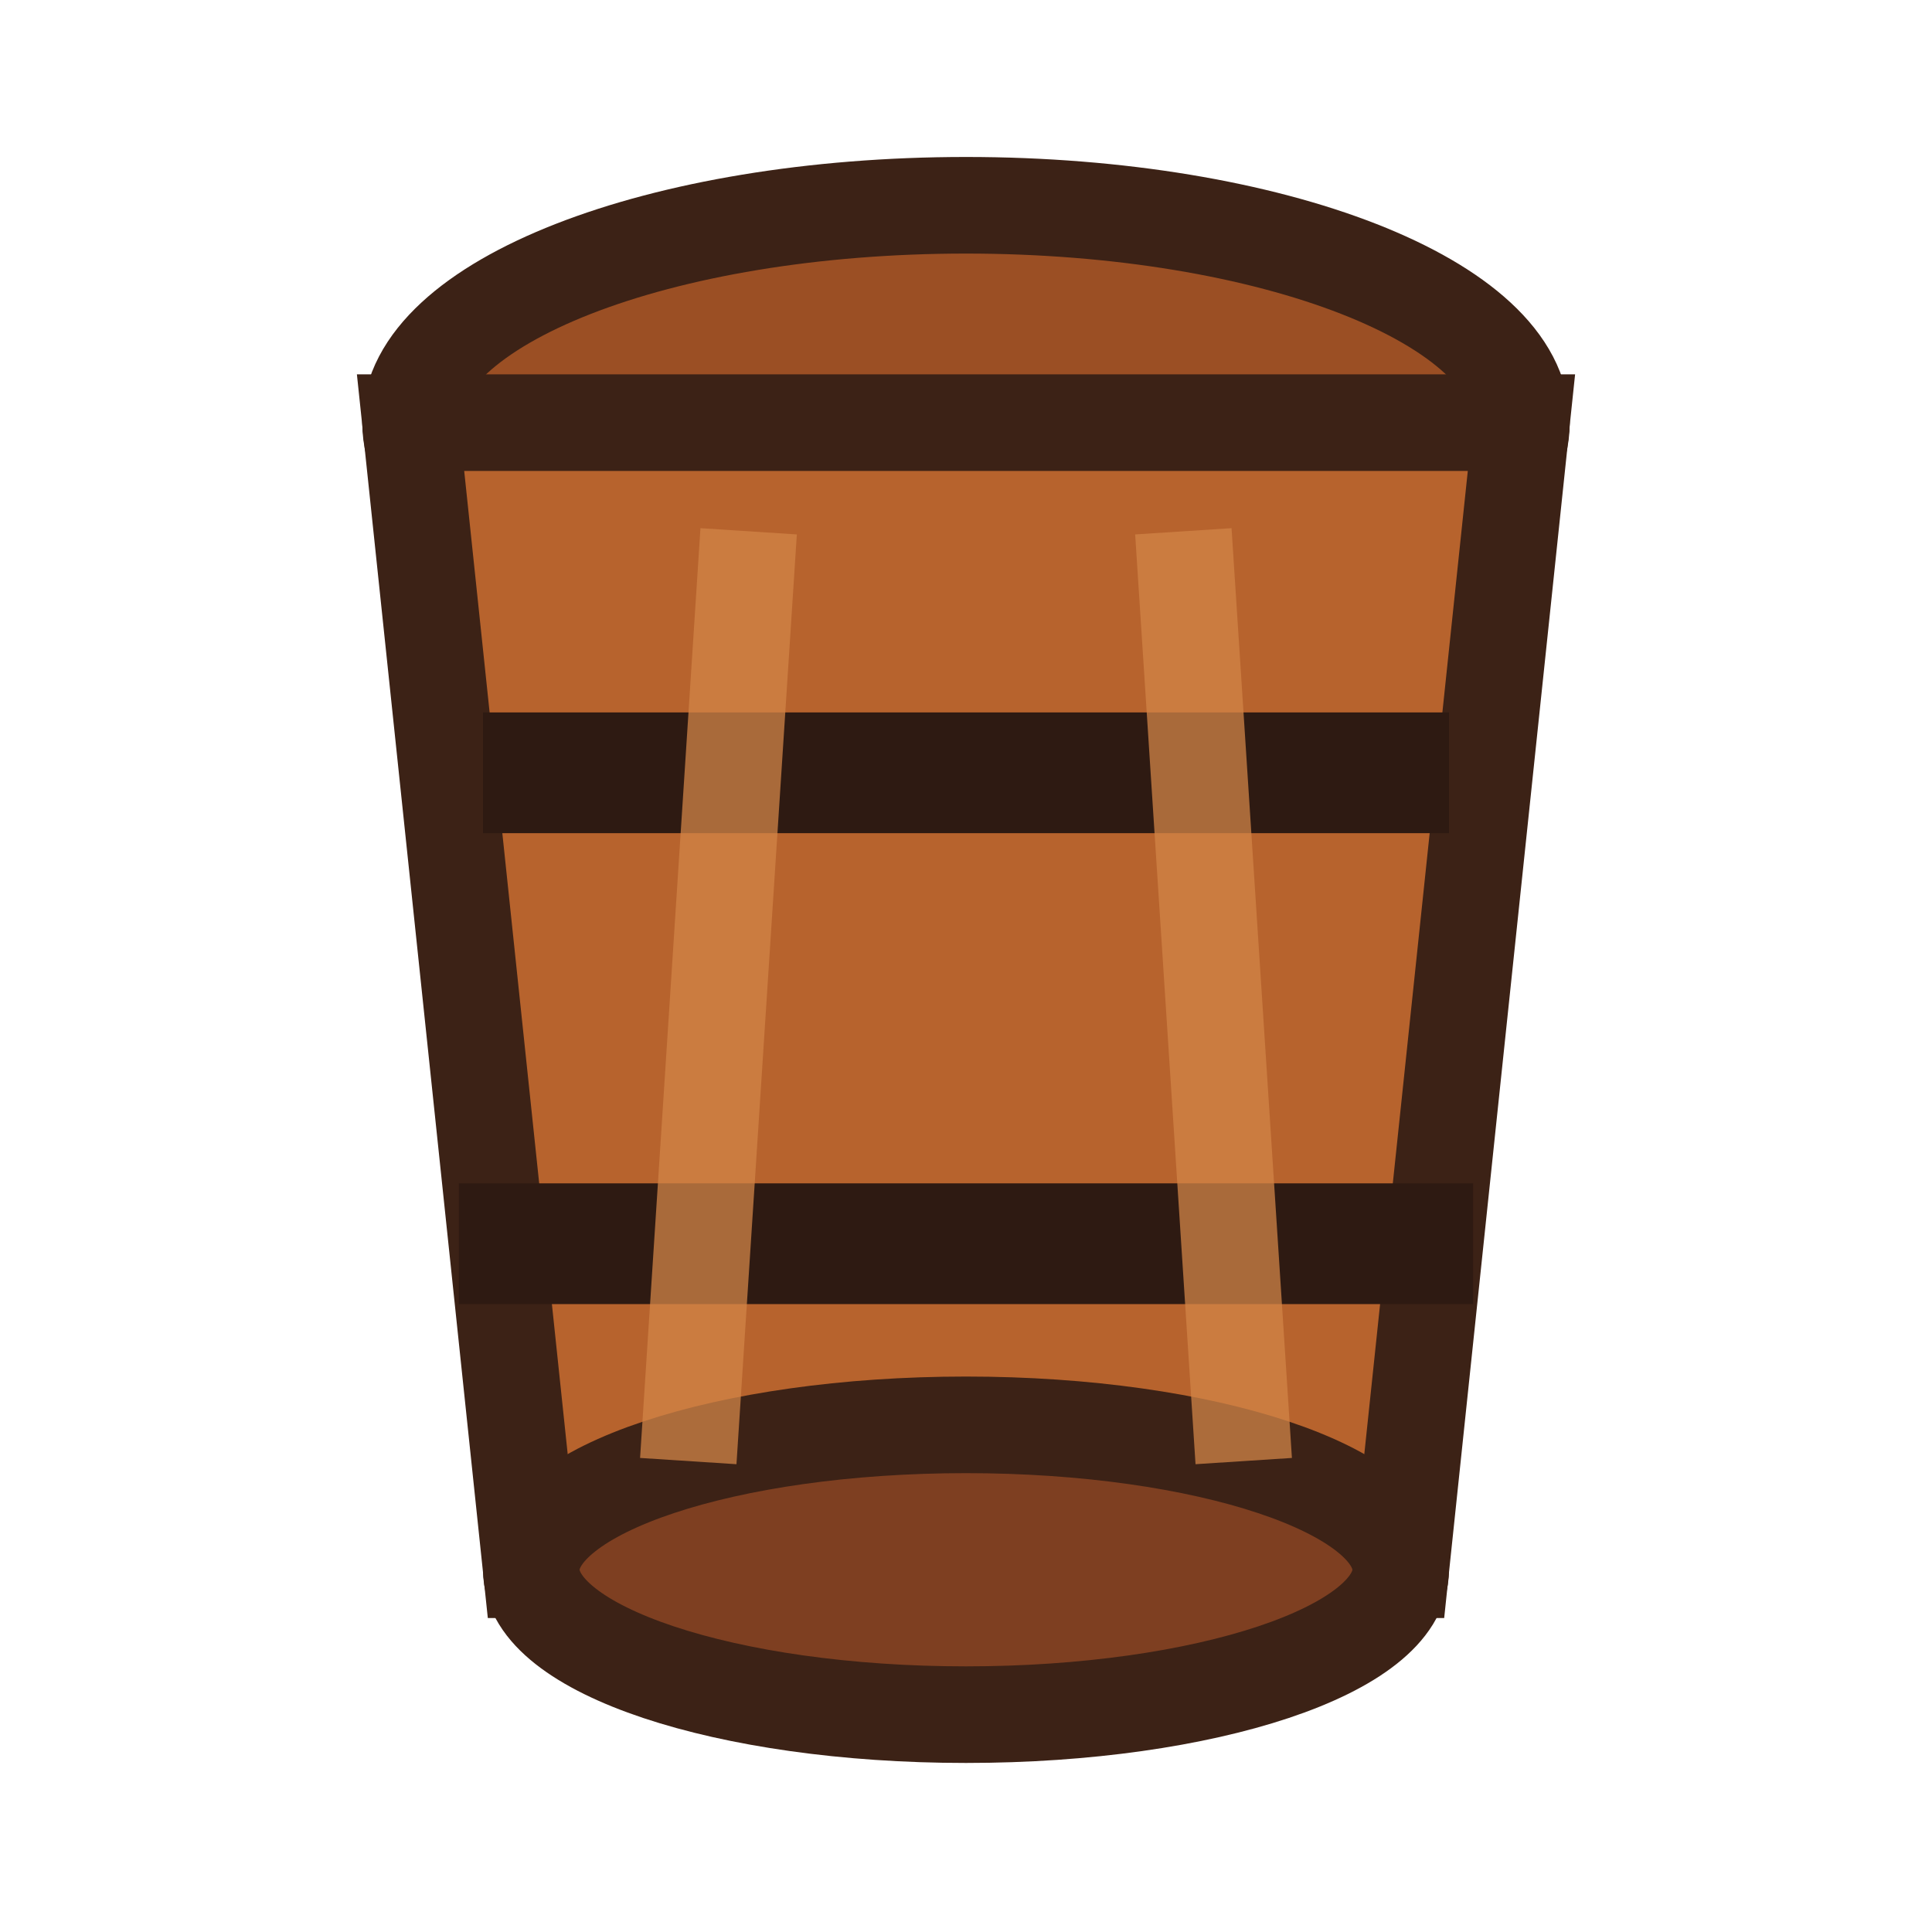
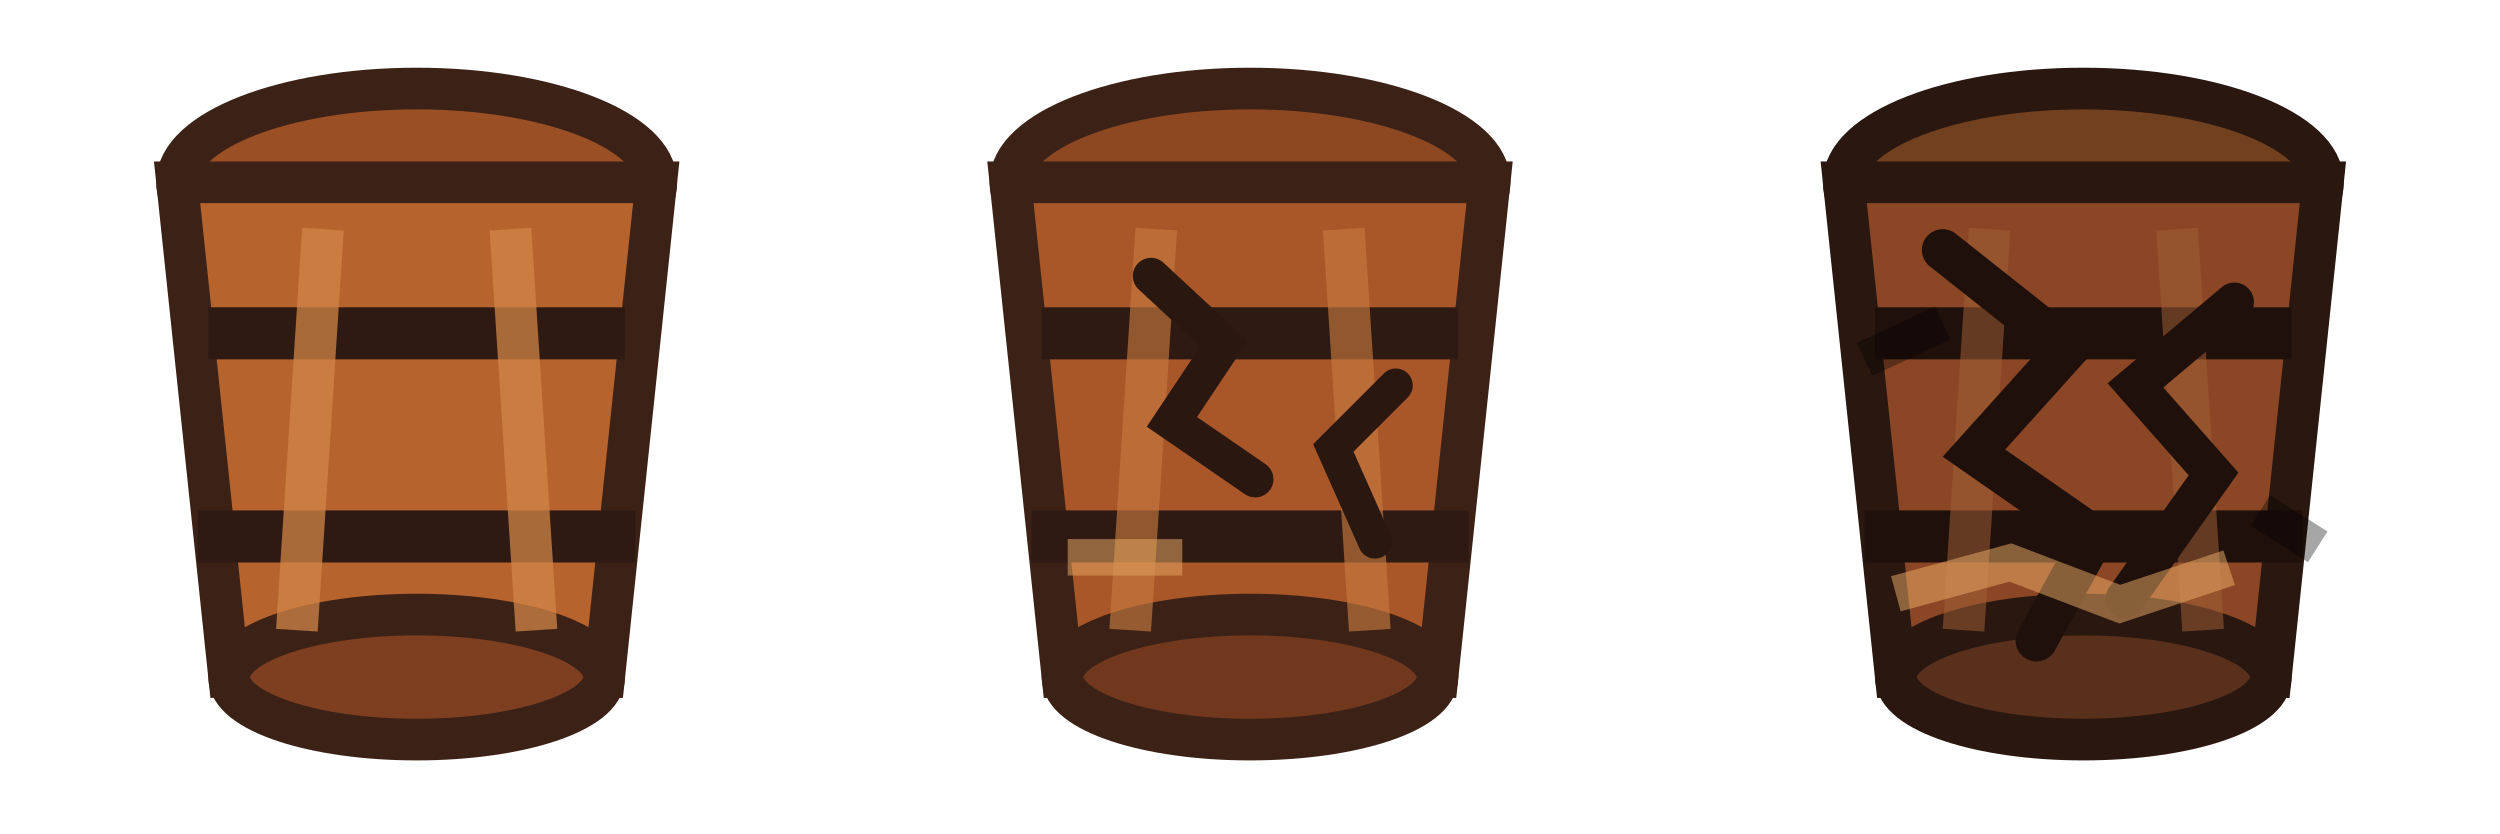
- <svg xmlns="http://www.w3.org/2000/svg" width="16" height="16" viewBox="0 0 16 16">
-   <rect width="16" height="16" fill="none" />
-   <ellipse cx="8" cy="3.5" rx="4.6" ry="1.8" fill="#9b4f24" stroke="#3c2216" stroke-width="0.8" />
-   <path d="M3.4 3.5h9.2l-1 9.5H4.4z" fill="#b7632d" stroke="#3c2216" stroke-width="0.8" />
-   <ellipse cx="8" cy="13" rx="3.6" ry="1.2" fill="#7e3f21" stroke="#3c2216" stroke-width="0.8" />
-   <path d="M4 6.4h8M3.8 10.3h8.4" stroke="#2e1a12" stroke-width="1" />
-   <path d="M6.2 4.4l-.5 7.7M9.8 4.4l.5 7.7" stroke="#d18447" stroke-width="0.8" opacity="0.75" />
+ <svg xmlns="http://www.w3.org/2000/svg" width="48" height="16" viewBox="0 0 48 16">
+   <rect width="48" height="16" fill="none" />
+   <g id="perfect">
+     <ellipse cx="8" cy="3.5" rx="4.6" ry="1.8" fill="#9b4f24" stroke="#3c2216" stroke-width="0.8" />
+     <path d="M3.4 3.5h9.2l-1 9.5H4.4z" fill="#b7632d" stroke="#3c2216" stroke-width="0.8" />
+     <ellipse cx="8" cy="13" rx="3.6" ry="1.2" fill="#7e3f21" stroke="#3c2216" stroke-width="0.8" />
+     <path d="M4 6.4h8M3.8 10.3h8.4" stroke="#2e1a12" stroke-width="1" />
+     <path d="M6.2 4.4l-.5 7.7M9.8 4.4l.5 7.7" stroke="#d18447" stroke-width="0.8" opacity="0.75" />
+   </g>
+   <g id="touched" transform="translate(16 0)">
+     <ellipse cx="8" cy="3.5" rx="4.6" ry="1.8" fill="#8d4721" stroke="#3c2216" stroke-width="0.8" />
+     <path d="M3.4 3.5h9.2l-1 9.5H4.4z" fill="#a95729" stroke="#3c2216" stroke-width="0.8" />
+     <ellipse cx="8" cy="13" rx="3.6" ry="1.2" fill="#71381e" stroke="#3c2216" stroke-width="0.8" />
+     <path d="M4 6.4h8M3.8 10.3h8.4" stroke="#2e1a12" stroke-width="1" />
+     <path d="M6.2 4.4l-.5 7.7M9.8 4.4l.5 7.7" stroke="#c6793f" stroke-width="0.8" opacity="0.65" />
+     <path d="M6.1 5.3l1.4 1.3-1 1.5 1.6 1.1" fill="none" stroke="#2a1710" stroke-width="0.7" stroke-linecap="round" />
+     <path d="M10.8 7.4l-1.2 1.2.8 1.8" fill="none" stroke="#2a1710" stroke-width="0.65" stroke-linecap="round" />
+     <path d="M4.5 10.7h2.2" stroke="#e2a260" stroke-width="0.7" opacity="0.55" />
+   </g>
+   <g id="near-broken" transform="translate(32 0)">
+     <ellipse cx="8" cy="3.5" rx="4.6" ry="1.8" fill="#71401f" stroke="#2a1710" stroke-width="0.8" />
+     <path d="M3.4 3.5h9.2l-1 9.5H4.4z" fill="#8b4625" stroke="#2a1710" stroke-width="0.8" />
+     <ellipse cx="8" cy="13" rx="3.6" ry="1.2" fill="#59301b" stroke="#2a1710" stroke-width="0.8" />
+     <path d="M4 6.4h8M3.8 10.3h8.4" stroke="#20100b" stroke-width="1" />
+     <path d="M6.2 4.4l-.5 7.7M9.8 4.4l.5 7.7" stroke="#9c5c34" stroke-width="0.8" opacity="0.55" />
+     <path d="M5.3 4.8l2.4 1.9-1.8 2 2.3 1.6-1.1 2" fill="none" stroke="#1f100b" stroke-width="0.8" stroke-linecap="round" />
+     <path d="M10.9 5.8l-1.9 1.6 1.5 1.7-1.7 2.4" fill="none" stroke="#1f100b" stroke-width="0.75" stroke-linecap="round" />
+     <path d="M4.4 11.4l2.2-.6 2.1.8 2.1-.7" fill="none" stroke="#f0b06a" stroke-width="0.7" opacity="0.5" />
+     <path d="M3.8 6.9l1.5-.7M11.4 9.8l1.1.7" stroke="#000" stroke-width="0.7" opacity="0.35" />
+   </g>
</svg>
